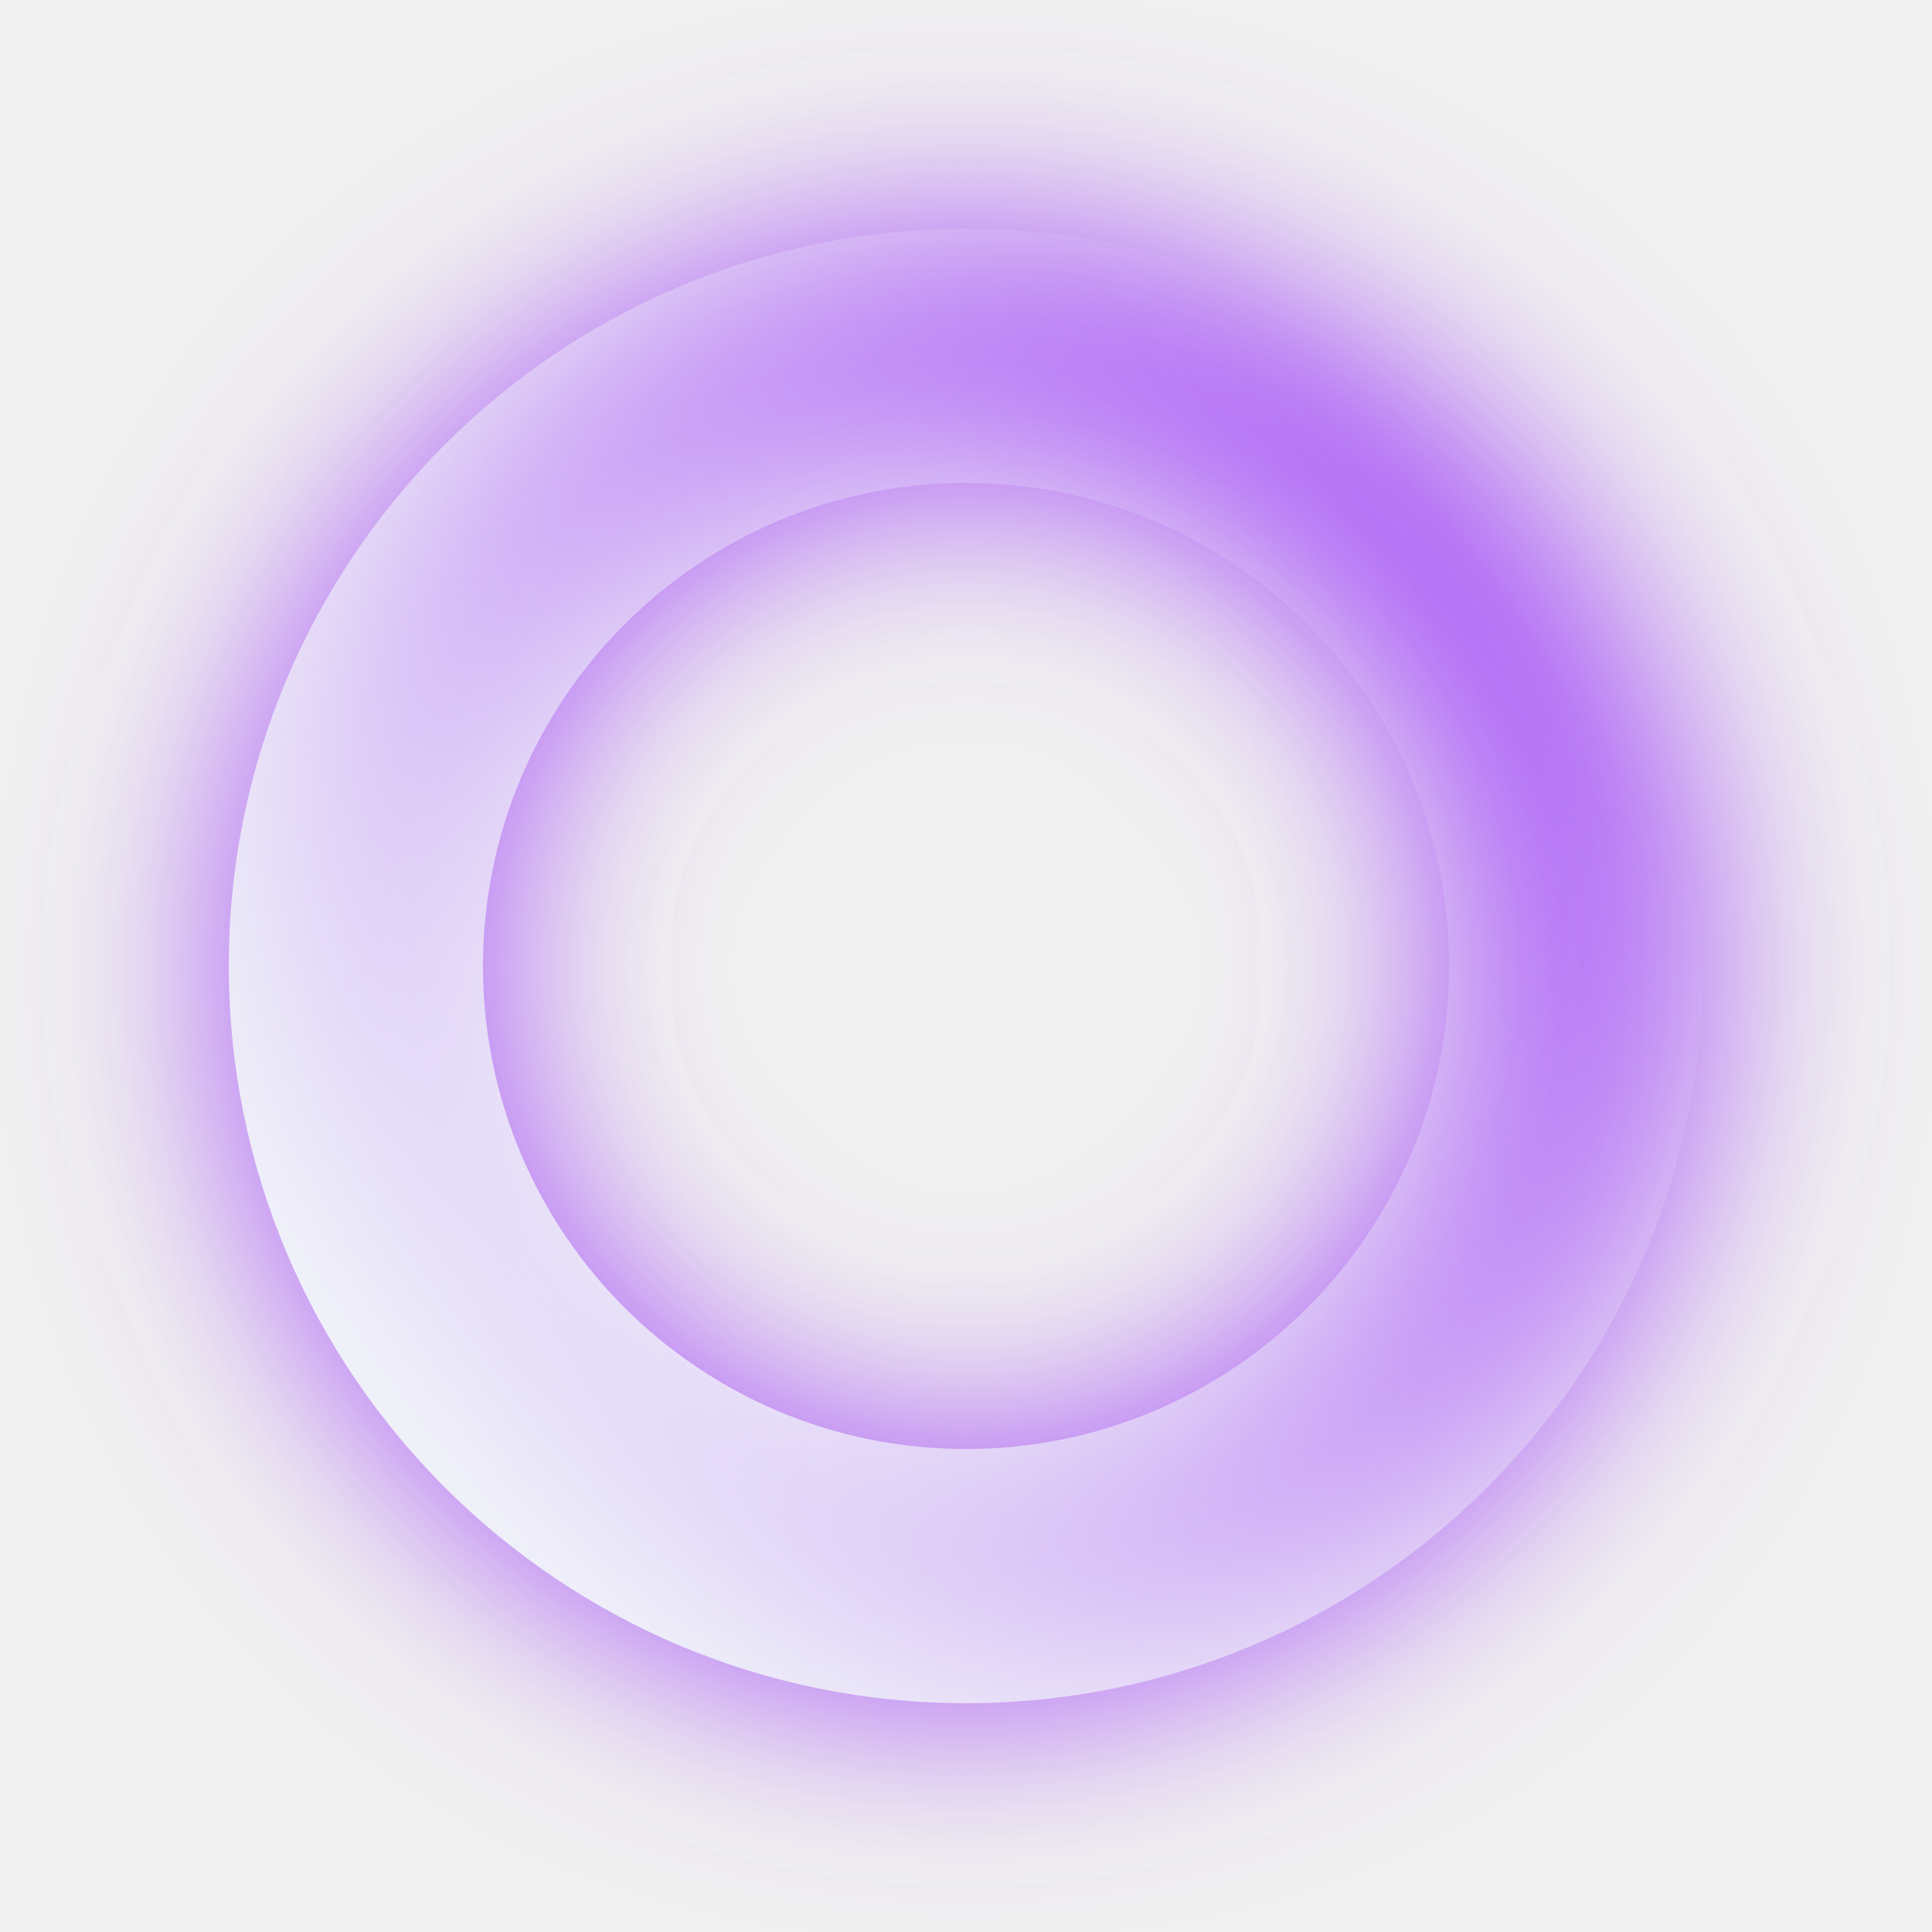
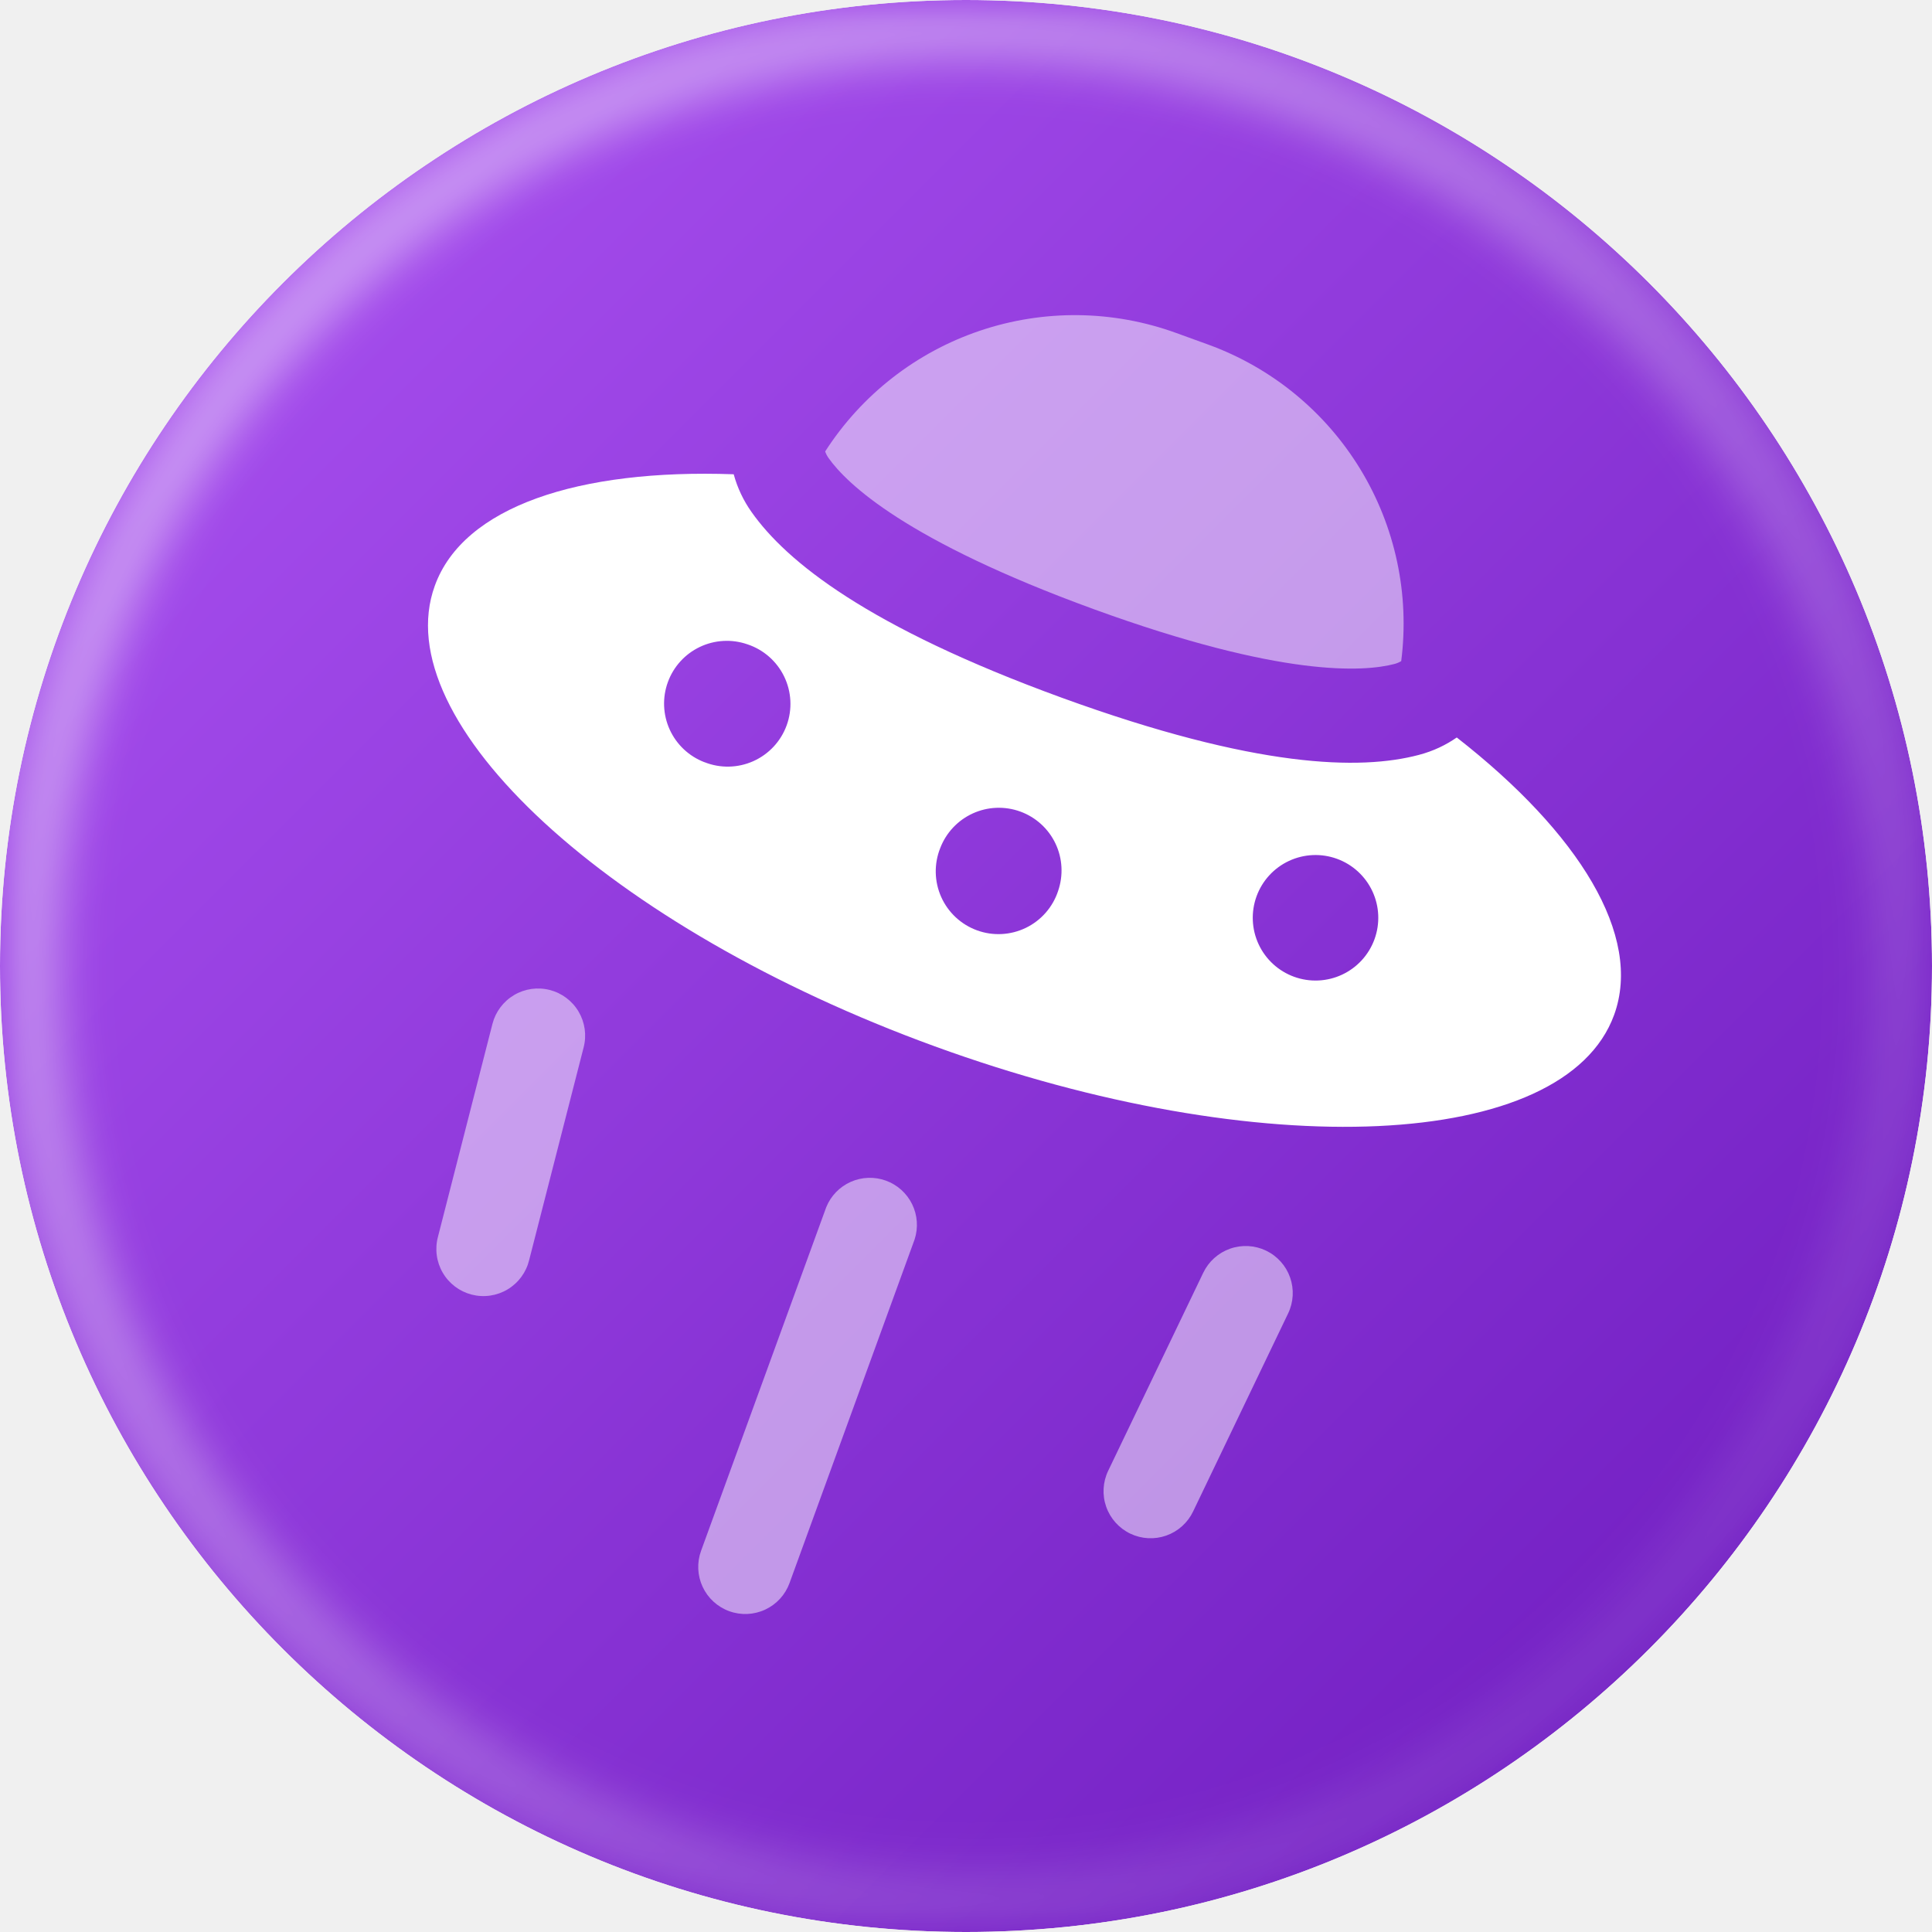
- <svg xmlns="http://www.w3.org/2000/svg" width="38" height="38">
+ <svg xmlns="http://www.w3.org/2000/svg" width="512" height="512" viewBox="0 0 512 512" fill="none">
+   <g clip-path="url(#clip0_1_48)">
+     <mask id="mask0_1_48" style="mask-type:alpha" maskUnits="userSpaceOnUse" x="0" y="0" width="512" height="512">
+       <rect width="512" height="512" rx="256" fill="url(#paint0_linear_1_48)" />
+     </mask>
+     <g mask="url(#mask0_1_48)">
+       <rect width="512" height="512" rx="256" fill="url(#paint1_linear_1_48)" />
+       <g opacity="0.5" filter="url(#filter0_f_1_48)">
+         <path fill-rule="evenodd" clip-rule="evenodd" d="M256 512C397.385 512 512 397.385 512 256C512 114.615 397.385 0 256 0C114.615 0 0 114.615 0 256C0 397.385 114.615 512 256 512ZM256 496C388.548 496 496 388.548 496 256C496 123.452 388.548 16 256 16C123.452 16 16 123.452 16 256C16 388.548 123.452 496 256 496Z" fill="url(#paint2_linear_1_48)" />
+       </g>
+     </g>
+     <path fill-rule="evenodd" clip-rule="evenodd" d="M194.418 125.687C153.295 124.221 122.823 134.265 115.235 155.216C102.125 191.237 161.449 245.902 247.76 277.304C334.056 308.713 414.646 304.986 427.757 268.965C435.382 248.015 418.488 220.756 386.059 195.439C383.245 197.393 379.904 199.043 375.978 200.066C360.541 204.145 332.983 203.675 281.389 184.909C229.804 166.121 208.391 148.767 199.188 135.72C197.028 132.683 195.42 129.29 194.44 125.695L194.418 125.687ZM280.407 236.118C279.711 238.235 278.597 240.19 277.13 241.868C275.664 243.546 273.875 244.911 271.871 245.884C269.866 246.857 267.686 247.417 265.461 247.532C263.236 247.646 261.01 247.311 258.917 246.548C256.823 245.786 254.904 244.61 253.274 243.091C251.644 241.572 250.335 239.741 249.427 237.706C248.518 235.672 248.027 233.476 247.984 231.248C247.941 229.02 248.345 226.806 249.174 224.738C250.737 220.667 253.835 217.373 257.803 215.564C261.77 213.756 266.289 213.579 270.387 215.07C274.484 216.561 277.832 219.602 279.709 223.538C281.586 227.473 281.827 231.996 280.407 236.118ZM186.672 201.976C188.741 202.804 190.955 203.207 193.182 203.162C195.41 203.117 197.606 202.625 199.64 201.715C201.674 200.805 203.504 199.495 205.022 197.864C206.54 196.232 207.714 194.312 208.475 192.218C209.237 190.124 209.57 187.898 209.454 185.673C209.338 183.448 208.777 181.269 207.802 179.265C206.828 177.261 205.461 175.473 203.782 174.008C202.103 172.543 200.147 171.43 198.03 170.736C193.907 169.316 189.392 169.572 185.456 171.449C181.521 173.326 178.48 176.673 176.989 180.771C175.497 184.868 175.675 189.387 177.483 193.355C179.292 197.322 182.586 200.421 186.657 201.983L186.672 201.976ZM364.258 248.906C363.512 250.959 362.369 252.845 360.893 254.456C359.418 256.066 357.64 257.371 355.661 258.295C353.682 259.219 351.54 259.744 349.358 259.84C347.176 259.936 344.996 259.601 342.944 258.855C340.891 258.108 339.005 256.965 337.394 255.49C335.783 254.015 334.479 252.237 333.555 250.258C332.631 248.278 332.106 246.137 332.01 243.955C331.914 241.772 332.249 239.593 332.995 237.54C334.503 233.394 337.595 230.017 341.592 228.152C345.589 226.286 350.164 226.085 354.31 227.592C358.456 229.099 361.833 232.191 363.698 236.189C365.564 240.186 365.765 244.761 364.258 248.906Z" fill="white" />
+     <path opacity="0.5" d="M242.383 328.453C243.38 325.379 243.146 322.038 241.728 319.134C240.311 316.23 237.822 313.989 234.786 312.884C231.749 311.778 228.402 311.895 225.449 313.209C222.497 314.523 220.17 316.931 218.958 319.927L185.789 410.988C185.229 412.528 184.977 414.162 185.049 415.799C185.12 417.436 185.514 419.043 186.206 420.528C186.898 422.012 187.876 423.346 189.084 424.453C190.292 425.56 191.706 426.418 193.246 426.978C196.355 428.11 199.787 427.96 202.785 426.562C204.27 425.87 205.604 424.891 206.711 423.684C207.818 422.476 208.676 421.062 209.236 419.522L242.383 328.453Z" fill="white" />
+     <path opacity="0.5" d="M218.68 119.64C228.331 104.625 242.801 93.339 259.715 87.637C276.628 81.934 294.978 82.153 311.75 88.258L320.229 91.332C337 97.439 351.195 109.068 360.483 124.31C369.771 139.551 373.599 157.498 371.338 175.203C370.789 175.533 370.196 175.784 369.577 175.951C361.469 178.08 339.749 179.585 289.901 161.454C240.061 143.301 224.397 128.203 219.548 121.345C219.181 120.82 218.888 120.246 218.68 119.64ZM154.678 277.536C155.5 274.33 155.014 270.93 153.329 268.082C151.643 265.235 148.895 263.173 145.689 262.352C142.484 261.53 139.083 262.016 136.236 263.701C133.388 265.387 131.327 268.135 130.505 271.34L116.072 327.739C115.639 329.334 115.528 330.998 115.744 332.636C115.96 334.274 116.499 335.853 117.331 337.28C118.162 338.708 119.269 339.956 120.586 340.953C121.904 341.949 123.407 342.674 125.007 343.085C126.607 343.496 128.273 343.584 129.908 343.346C131.542 343.108 133.114 342.547 134.53 341.696C135.946 340.846 137.179 339.722 138.158 338.391C139.136 337.06 139.84 335.548 140.229 333.942L154.678 277.536ZM335.511 331.429C336.989 332.137 338.313 333.129 339.407 334.349C340.501 335.569 341.344 336.993 341.888 338.539C342.431 340.084 342.665 341.722 342.575 343.359C342.486 344.995 342.075 346.597 341.365 348.075L316.176 400.572C315.468 402.049 314.475 403.372 313.255 404.466C312.035 405.56 310.612 406.402 309.066 406.946C305.944 408.044 302.514 407.857 299.531 406.426C296.547 404.994 294.254 402.437 293.156 399.315C292.058 396.193 292.246 392.763 293.677 389.78L318.872 337.298C319.579 335.819 320.57 334.495 321.789 333.4C323.008 332.305 324.431 331.461 325.976 330.916C327.521 330.371 329.158 330.135 330.795 330.223C332.431 330.311 334.034 330.721 335.511 331.429Z" fill="white" />
+   </g>
  <defs>
-     <linearGradient id="b" x1="87.629%" x2="9.97%" y1="28.473%" y2="86.882%">
-       <stop offset="0%" stop-color="#F1F5F9" stop-opacity="0" />
-       <stop offset="100%" stop-color="#F1F5F9" />
+     <filter id="filter0_f_1_48" x="-12" y="-12" width="536" height="536" filterUnits="userSpaceOnUse" color-interpolation-filters="sRGB">
+       <feFlood flood-opacity="0" result="BackgroundImageFix" />
+       <feBlend mode="normal" in="SourceGraphic" in2="BackgroundImageFix" result="shape" />
+       <feGaussianBlur stdDeviation="6" result="effect1_foregroundBlur_1_48" />
+     </filter>
+     <linearGradient id="paint0_linear_1_48" x1="0" y1="0" x2="512" y2="512" gradientUnits="userSpaceOnUse">
+       <stop stop-color="#FF6363" />
+       <stop offset="1" stop-color="#D72A2A" />
    </linearGradient>
-     <filter id="a" width="141.4%" height="141.4%" x="-20.7%" y="-20.7%" filterUnits="objectBoundingBox">
-       <feGaussianBlur in="SourceGraphic" stdDeviation="2" />
-     </filter>
+     <linearGradient id="paint1_linear_1_48" x1="0" y1="0" x2="512" y2="512" gradientUnits="userSpaceOnUse">
+       <stop stop-color="#AE55F4" />
+       <stop offset="1" stop-color="#6A18BC" />
+     </linearGradient>
+     <linearGradient id="paint2_linear_1_48" x1="0" y1="0" x2="512" y2="512" gradientUnits="userSpaceOnUse">
+       <stop stop-color="white" />
+       <stop offset="1" stop-color="white" stop-opacity="0" />
+     </linearGradient>
+     <clipPath id="clip0_1_48">
+       <rect width="512" height="512" fill="white" />
+     </clipPath>
  </defs>
-   <g fill="none" fill-rule="nonzero">
-     <path fill="#A855F7" d="M19 33.5c-8.008 0-14.5-6.492-14.5-14.5S10.992 4.5 19 4.5 33.5 10.992 33.5 19 27.008 33.5 19 33.5Zm0-5a9.5 9.5 0 1 0 0-19 9.5 9.5 0 0 0 0 19Z" filter="url(#a)" />
-     <path fill="url(#b)" d="M19 33.5c-8.008 0-14.5-6.492-14.5-14.5S10.992 4.5 19 4.5 33.5 10.992 33.5 19 27.008 33.5 19 33.5Zm0-5a9.5 9.5 0 1 0 0-19 9.5 9.5 0 0 0 0 19Z" />
-   </g>
</svg>
